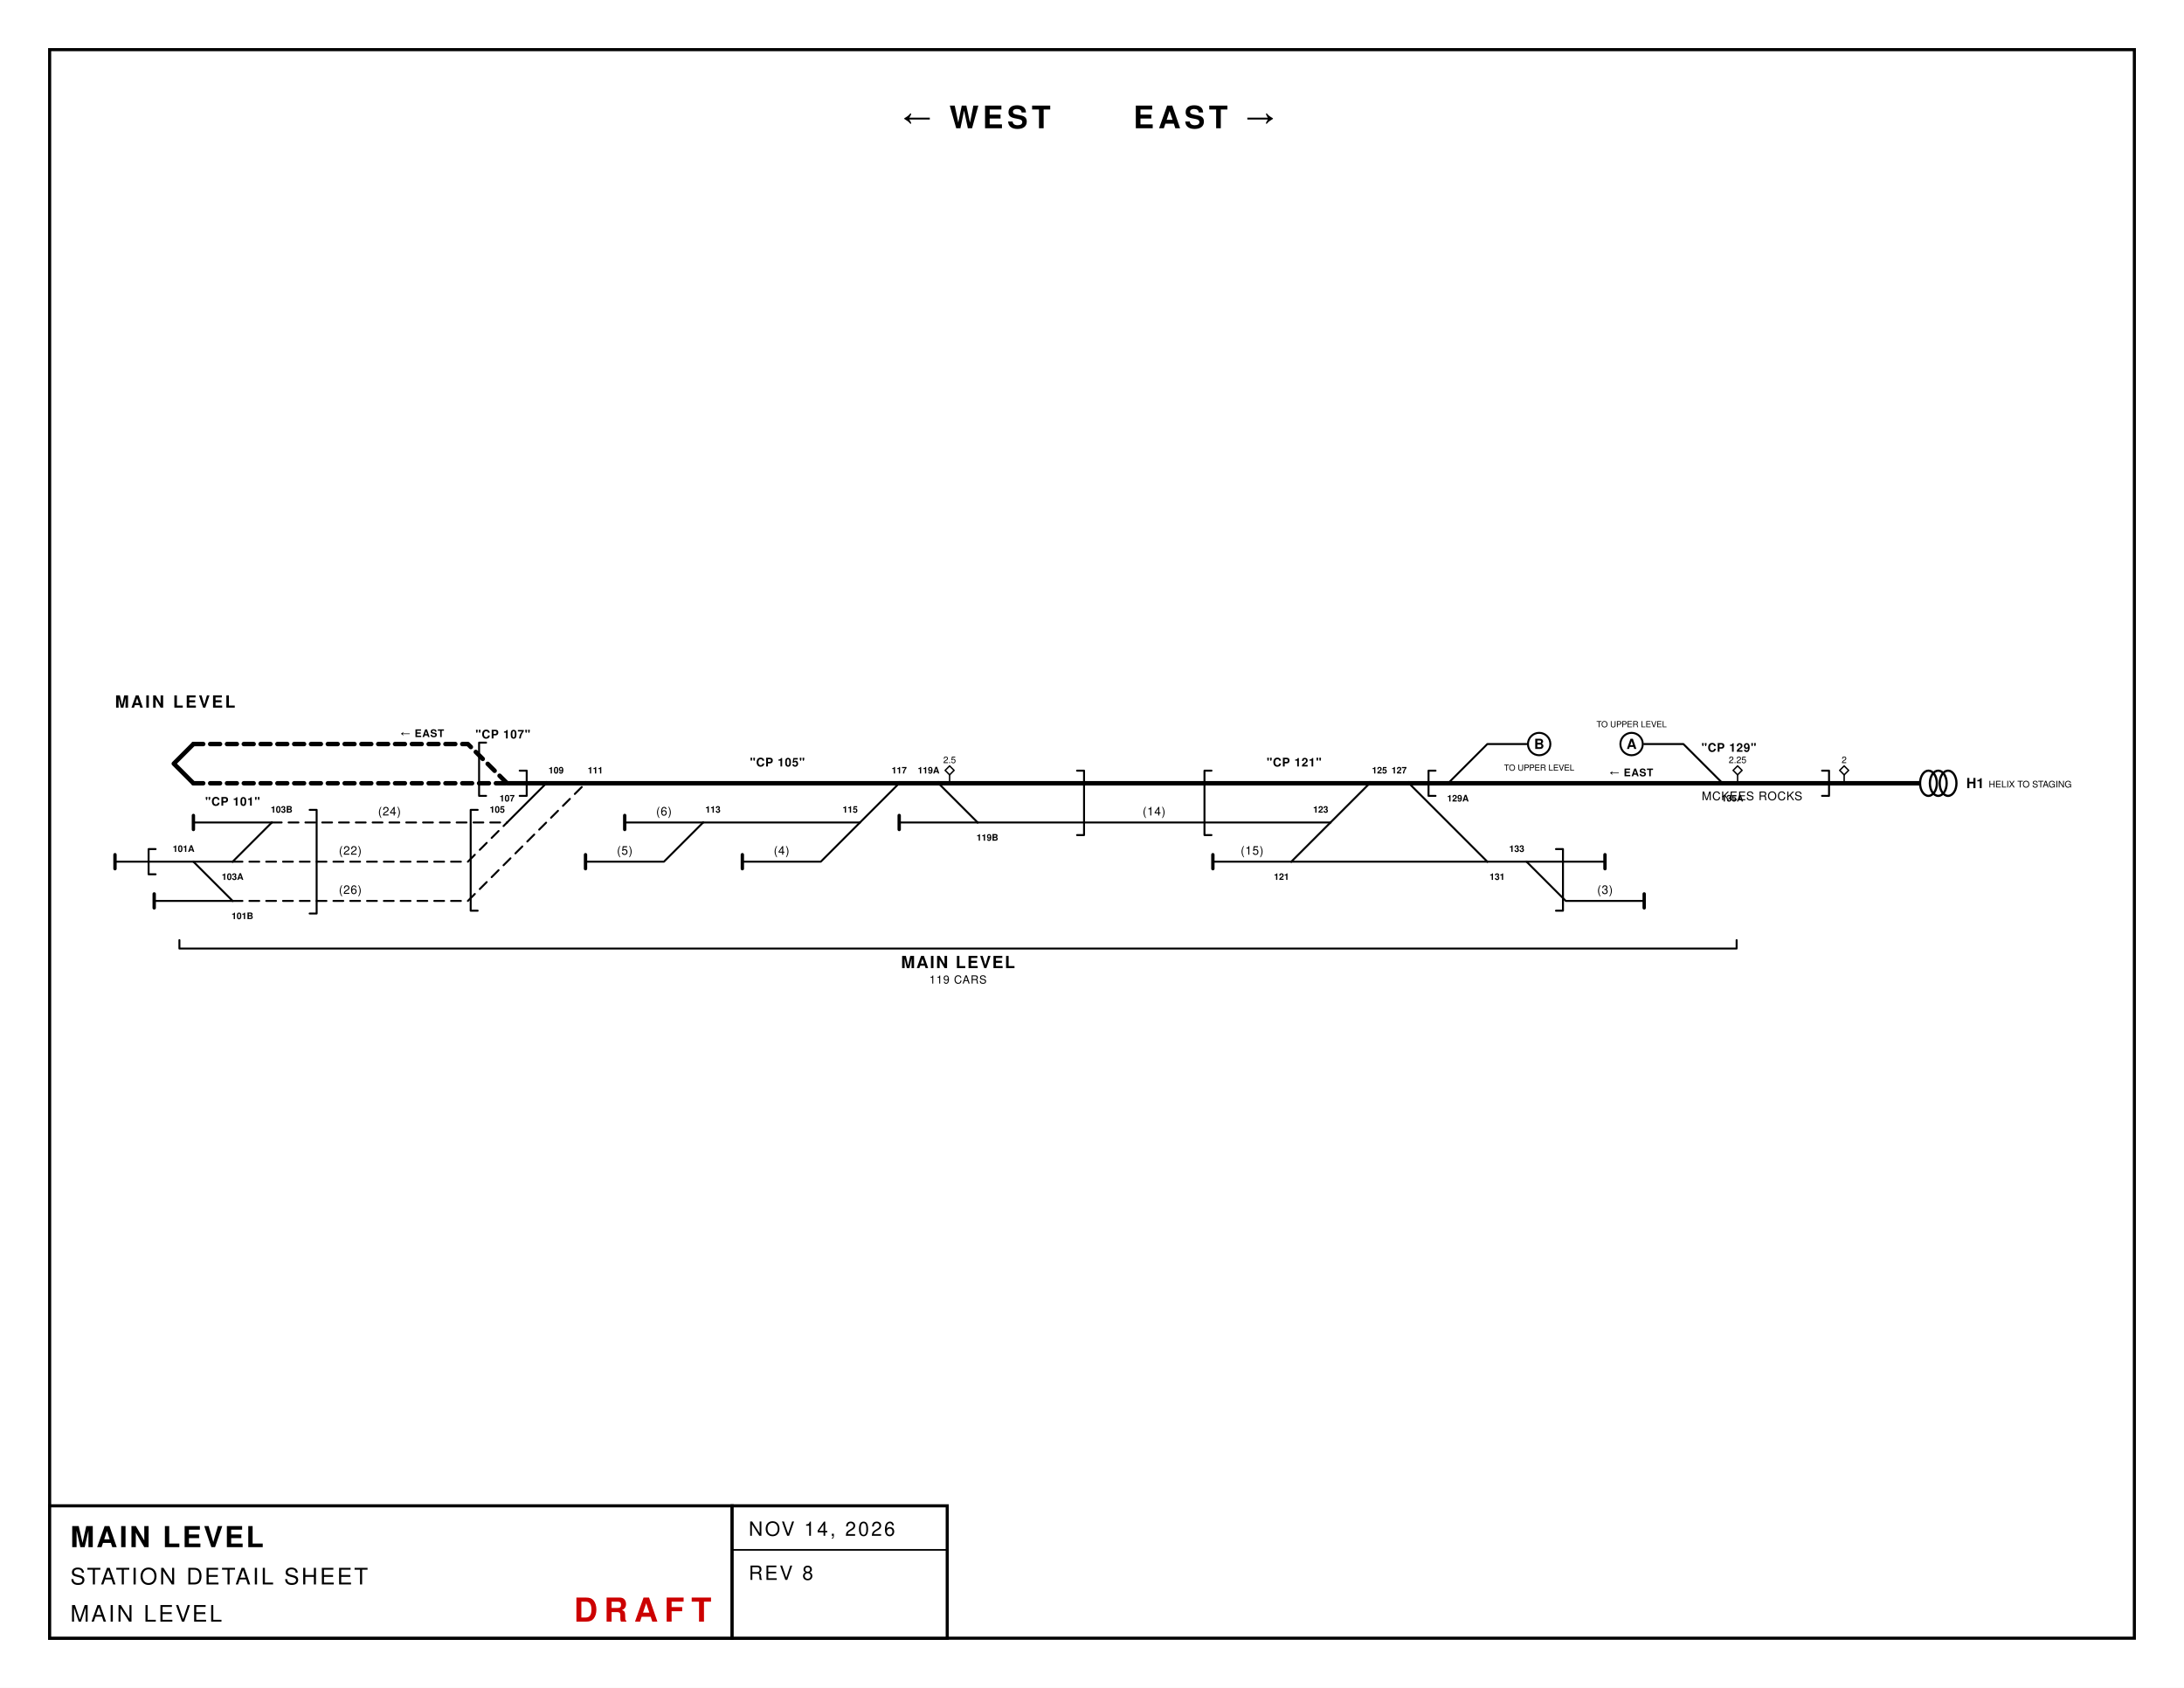
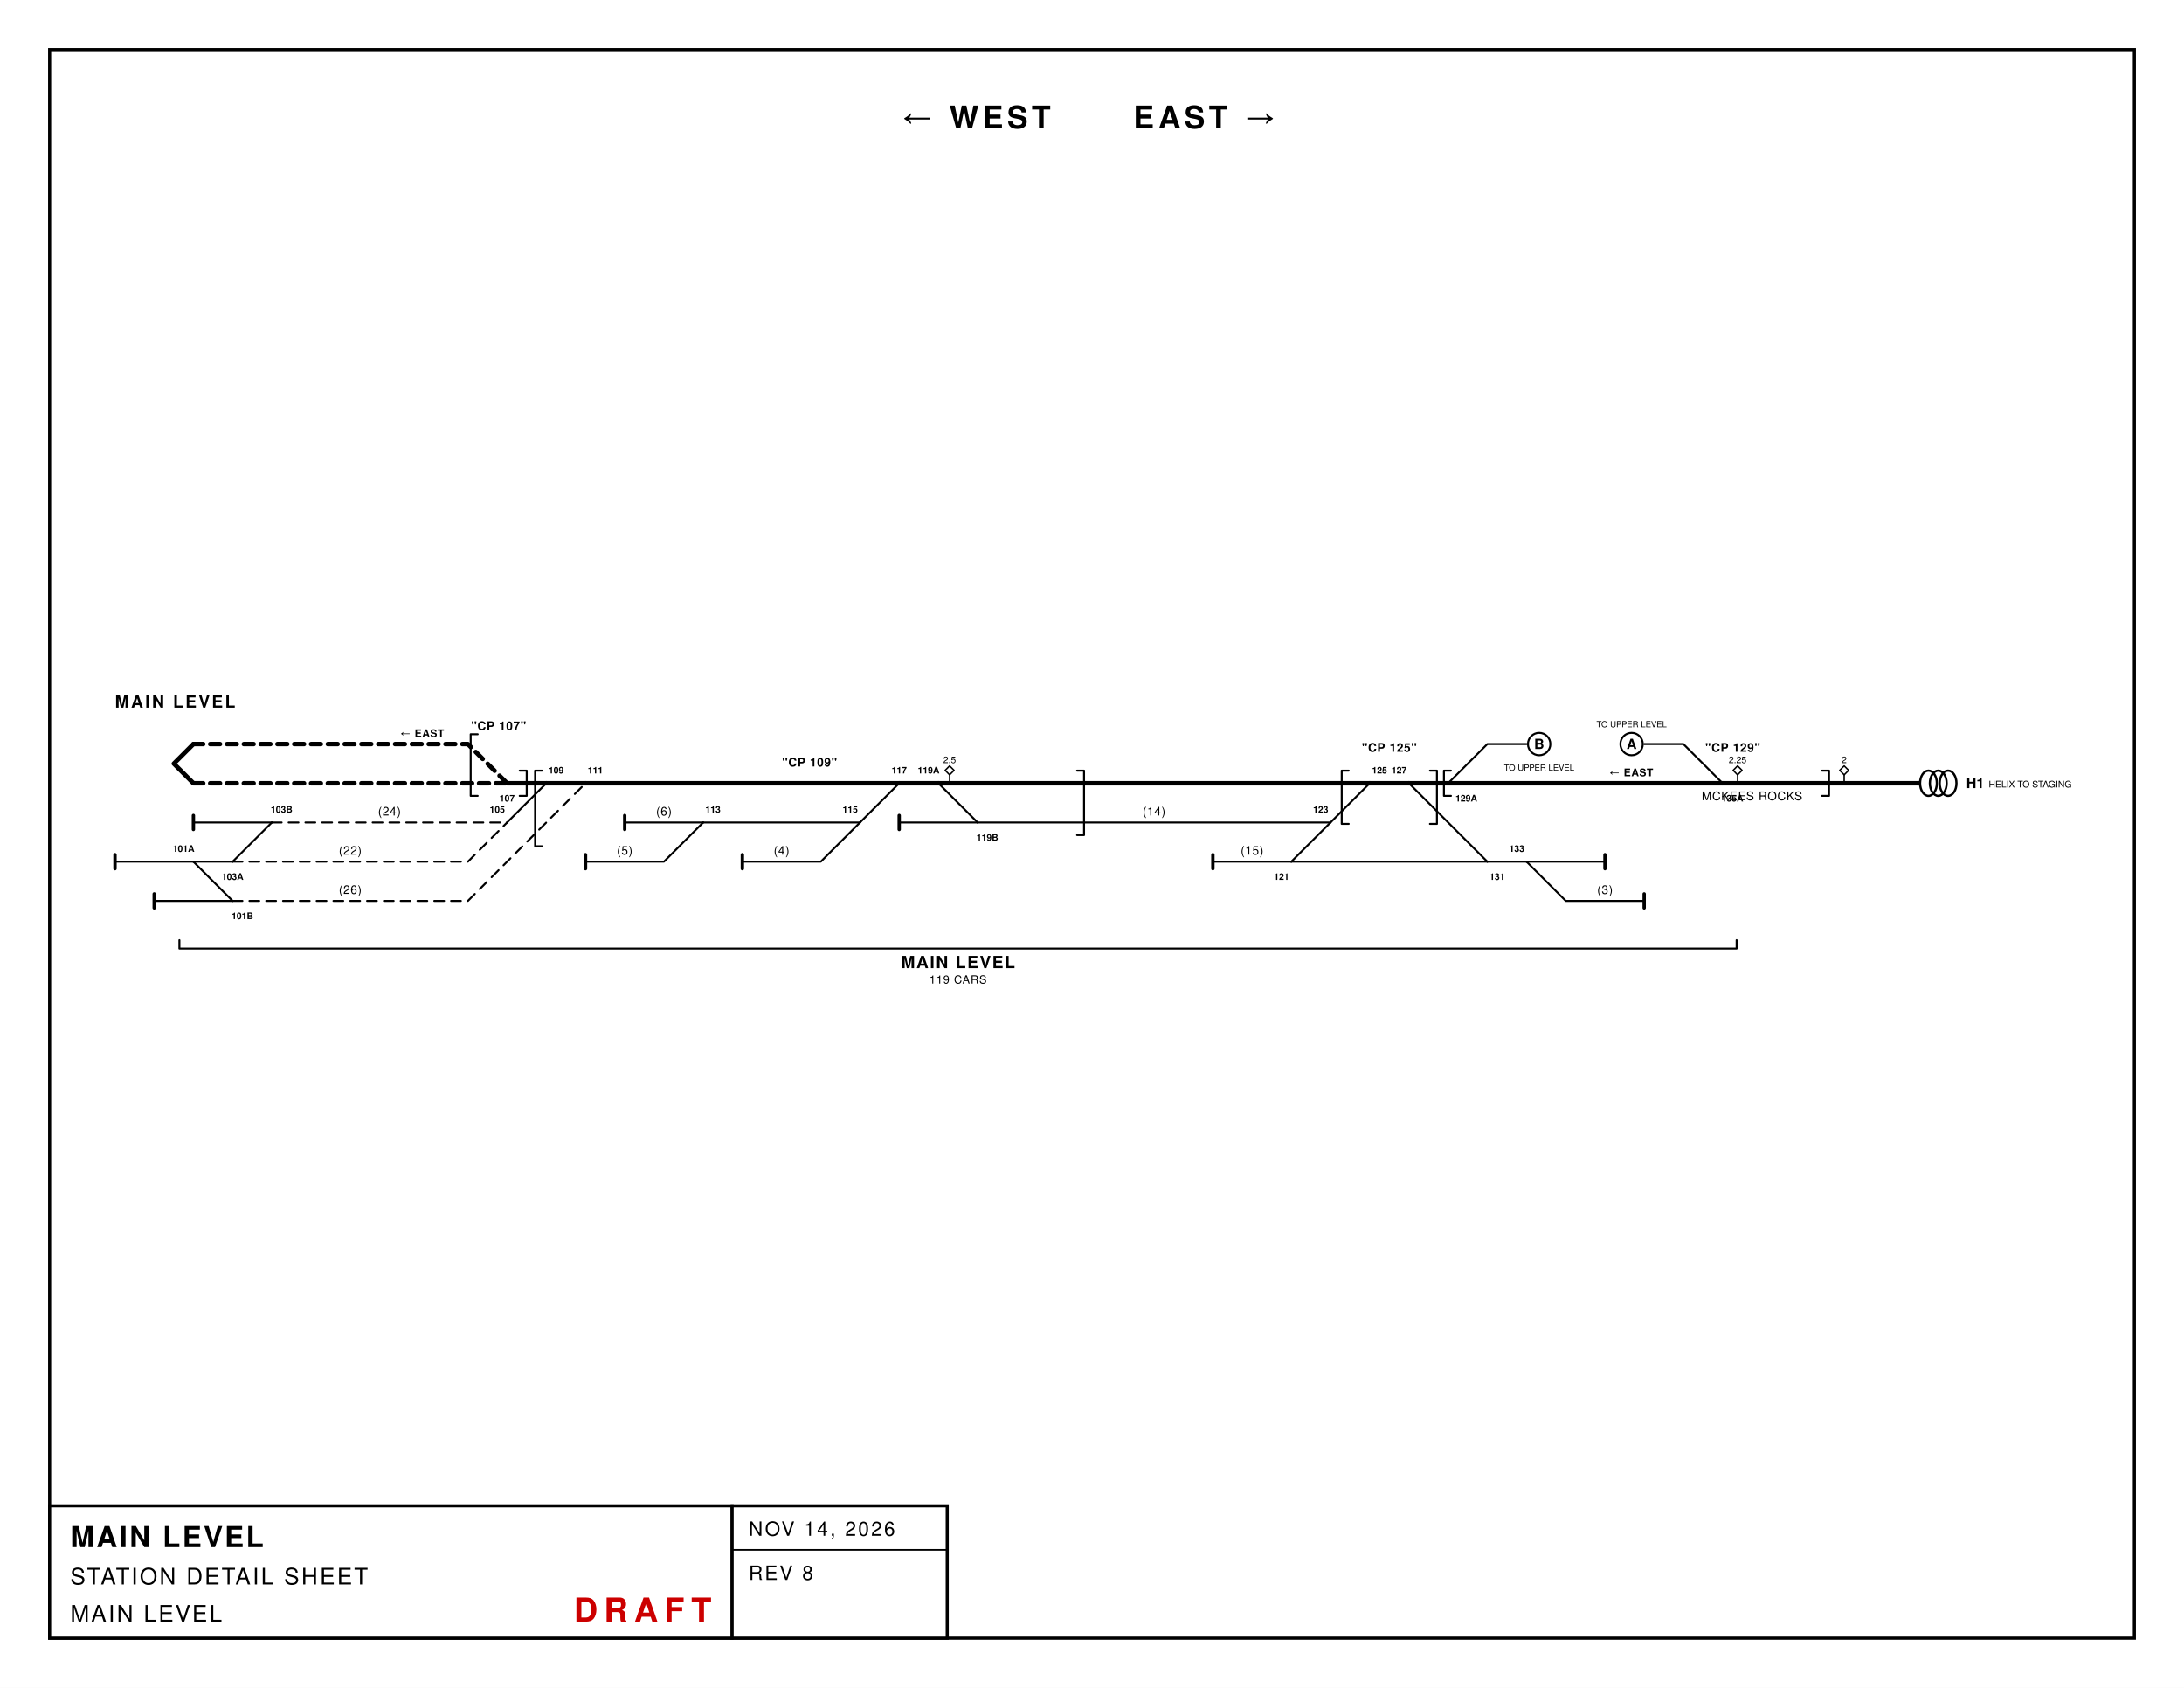
<svg xmlns="http://www.w3.org/2000/svg" viewBox="0 0 1056 816" width="1056" height="816" font-family="'Helvetica Neue',Helvetica,Arial,sans-serif">
  <rect width="1056" height="816" fill="#fff" />
  <rect x="24" y="24" width="1008" height="768" fill="none" stroke="#000" stroke-width="1.5" />
  <g transform="translate(55.6,339.4) scale(0.6771)" fill="none" stroke="#000" stroke-linecap="round" stroke-linejoin="round">
    <path d="M784.0,114.0 L840.0,114.0" stroke-width="1.4" />
    <path d="M840.0,114.0 L980.0,114.0" stroke-width="1.4" />
    <path d="M924.0,58.0 L980.0,114.0" stroke-width="1.4" />
    <path d="M420.0,86.0 L532.0,86.0" stroke-width="1.4" />
    <path d="M364.0,86.0 L420.0,86.0" stroke-width="1.4" />
    <path d="M336.0,114.0 L392.0,114.0 L420.0,86.0" stroke-width="1.4" />
    <path d="M532.0,86.0 L560.0,58.0" stroke-width="1.4" />
    <path d="M448.0,114.0 L504.0,114.0 L532.0,86.0" stroke-width="1.4" />
    <path d="M560.0,58.0 L588.0,58.0" stroke-width="3.2" />
    <path d="M588.0,58.0 L896.0,58.0" stroke-width="3.2" />
    <path d="M308.0,58.0 L336.0,58.0" stroke-width="3.2" />
    <path d="M280.0,58.0 L308.0,58.0" stroke-width="3.2" />
    <path d="M840.0,114.0 L868.0,86.0" stroke-width="1.4" />
    <path d="M280.0,86.0 L308.0,58.0" stroke-width="1.4" />
    <path d="M84.0,114.0 L252.0,114.0 L280.0,86.0" stroke-width="1.4" stroke-dasharray="7 5" />
    <path d="M112.0,86.0 L280.0,86.0" stroke-width="1.4" stroke-dasharray="7 5" />
    <path d="M336.0,58.0 L560.0,58.0" stroke-width="3.2" />
    <path d="M84.0,142.0 L252.0,142.0 L336.0,58.0" stroke-width="1.4" stroke-dasharray="7 5" />
    <path d="M0.0,114.0 L56.0,114.0" stroke-width="1.4" />
    <path d="M56.0,114.0 L84.0,142.0" stroke-width="1.4" />
    <path d="M84.0,114.0 L112.0,86.0" stroke-width="1.4" />
    <path d="M56.0,114.0 L84.0,114.0" stroke-width="1.4" />
    <path d="M896.0,58.0 L924.0,58.0" stroke-width="3.2" />
    <path d="M980.0,114.0 L1008.0,114.0" stroke-width="1.4" />
    <path d="M924.0,58.0 L952.0,58.0" stroke-width="3.2" />
    <path d="M56.0,86.0 L112.0,86.0" stroke-width="1.4" />
    <path d="M28.0,142.0 L84.0,142.0" stroke-width="1.4" />
    <path d="M56.0,58.0 L280.0,58.0" stroke-width="3.2" stroke-dasharray="7 5" />
    <path d="M56.0,30.0 L252.0,30.0 L280.0,58.0" stroke-width="3.2" stroke-dasharray="7 5" />
    <path d="M1148.0,58.0 L1288.0,58.0" stroke-width="3.2" />
    <path d="M952.0,58.0 L1148.0,58.0" stroke-width="3.2" />
    <path d="M1092.0,30.0 L1120.0,30.0 L1148.0,58.0" stroke-width="1.4" />
    <path d="M952.0,58.0 L980.0,30.0 L1008.0,30.0" stroke-width="1.4" />
    <path d="M1008.0,114.0 L1064.0,114.0" stroke-width="1.4" />
    <path d="M1008.0,114.0 L1036.0,142.0 L1092.0,142.0" stroke-width="1.4" />
    <path d="M868.0,86.0 L896.0,58.0" stroke-width="1.4" />
    <path d="M616.0,86.0 L868.0,86.0" stroke-width="1.4" />
    <path d="M560.0,86.0 L616.0,86.0" stroke-width="1.4" />
    <path d="M588.0,58.0 L616.0,86.0" stroke-width="1.4" />
    <path d="M56.0,30.0 L42.0,44.0 L42.0,44.0 L56.0,58.0" stroke-width="3.2" />
    <path d="M784.0,109.0 L784.0,119.0" stroke-width="2.4" />
    <path d="M364.0,81.0 L364.0,91.0" stroke-width="2.4" />
    <path d="M336.0,109.0 L336.0,119.0" stroke-width="2.4" />
    <path d="M448.0,109.0 L448.0,119.0" stroke-width="2.4" />
    <path d="M0.0,109.0 L0.0,119.0" stroke-width="2.4" />
    <path d="M56.0,81.0 L56.0,91.0" stroke-width="2.4" />
    <path d="M28.0,137.0 L28.0,147.0" stroke-width="2.4" />
    <ellipse cx="1295.0" cy="58.0" rx="6" ry="9" stroke-width="1.6" />
    <ellipse cx="1302.0" cy="58.0" rx="6" ry="9" stroke-width="1.6" />
    <ellipse cx="1309.0" cy="58.0" rx="6" ry="9" stroke-width="1.6" />
    <circle cx="1083.0" cy="30.0" r="8" stroke-width="1.4" fill="#fff" />
    <circle cx="1017.0" cy="30.0" r="8" stroke-width="1.4" fill="#fff" />
    <path d="M1064.0,109.0 L1064.0,119.0" stroke-width="2.4" />
    <path d="M1092.0,137.0 L1092.0,147.0" stroke-width="2.4" />
    <path d="M560.0,81.0 L560.0,91.0" stroke-width="2.4" />
    <path d="M46.0,170 L46.0,176 L1158.0,176 L1158.0,170" stroke-width="1.4" />
-     <path d="M29.0,105.0 L24.0,105.0 L24.0,123.0 L29.0,123.0" stroke-width="1.4" />
-     <path d="M139.0,77.0 L144.0,77.0 L144.0,151.0 L139.0,151.0" stroke-width="1.4" />
-     <path d="M259.0,77.0 L254.0,77.0 L254.0,149.0 L259.0,149.0" stroke-width="1.4" />
+     <path d="M259.0,23.0 L254.0,23.0 L254.0,67.0 L259.0,67.0" stroke-width="1.4" />
+     <path d="M289.0,49.0 L294.0,49.0 L294.0,67.0 L289.0,67.0" stroke-width="1.4" />
+     <path d="M305.0,49.0 L300.0,49.0 L300.0,103.0 L305.0,103.0" stroke-width="1.4" />
    <path d="M687.0,49.0 L692.0,49.0 L692.0,95.0 L687.0,95.0" stroke-width="1.4" />
-     <path d="M265.0,29.0 L260.0,29.0 L260.0,67.0 L265.0,67.0" stroke-width="1.4" />
-     <path d="M289.0,49.0 L294.0,49.0 L294.0,67.0 L289.0,67.0" stroke-width="1.4" />
-     <path d="M783.0,49.0 L778.0,49.0 L778.0,95.0 L783.0,95.0" stroke-width="1.4" />
-     <path d="M1029.0,105.0 L1034.0,105.0 L1034.0,149.0 L1029.0,149.0" stroke-width="1.4" />
-     <path d="M943.0,49.0 L938.0,49.0 L938.0,67.0 L943.0,67.0" stroke-width="1.4" />
+     <path d="M881.0,49.0 L876.0,49.0 L876.0,87.0 L881.0,87.0" stroke-width="1.4" />
+     <path d="M939.0,49.0 L944.0,49.0 L944.0,87.0 L939.0,87.0" stroke-width="1.4" />
+     <path d="M954.0,49.0 L949.0,49.0 L949.0,67.0 L954.0,67.0" stroke-width="1.4" />
    <path d="M1219.0,49.0 L1224.0,49.0 L1224.0,67.0 L1219.0,67.0" stroke-width="1.4" />
    <path d="M1158.7,58.0 L1158.7,52.0" stroke-width="1" />
    <path d="M1158.7,45.6 L1161.9,48.8 L1158.7,52.0 L1155.5,48.8 Z" stroke-width="1" fill="#fff" />
    <path d="M596.0,58.0 L596.0,52.0" stroke-width="1" />
    <path d="M596.0,45.6 L599.2,48.8 L596.0,52.0 L592.8,48.8 Z" stroke-width="1" fill="#fff" />
    <path d="M1234.8,58.0 L1234.8,52.0" stroke-width="1" />
    <path d="M1234.8,45.6 L1238.0,48.8 L1234.8,52.0 L1231.6,48.8 Z" stroke-width="1" fill="#fff" />
    <text x="0.0" y="4.0" font-size="12" text-anchor="start" font-weight="bold" fill="#000" stroke="none" letter-spacing="1.5">MAIN LEVEL</text>
    <text x="1322.0" y="61.5" font-size="10" text-anchor="start" font-weight="bold" fill="#000" stroke="none">H1</text>
    <text x="1338.0" y="61.0" font-size="6.5" text-anchor="start" font-weight="normal" fill="#000" stroke="none">HELIX TO STAGING</text>
    <text x="1083.0" y="33.5" font-size="10" text-anchor="middle" font-weight="bold" fill="#000" stroke="none">A</text>
    <text x="1017.0" y="33.5" font-size="10" text-anchor="middle" font-weight="bold" fill="#000" stroke="none">B</text>
    <text x="602.0" y="190.0" font-size="12" text-anchor="middle" font-weight="bold" fill="#000" stroke="none" letter-spacing="1">MAIN LEVEL</text>
    <text x="602.0" y="201.0" font-size="8" text-anchor="middle" font-weight="normal" fill="#000" stroke="none" letter-spacing="0.5">119 CARS</text>
    <text x="1169.0" y="70.1" font-size="8.5" text-anchor="middle" font-weight="normal" fill="#000" stroke="none" letter-spacing="0.4">MCKEES ROCKS</text>
    <text x="1155.0" y="71.0" font-size="6.5" text-anchor="middle" font-weight="bold" fill="#000" stroke="none">135A</text>
+     <text x="965.0" y="71.0" font-size="6.5" text-anchor="middle" font-weight="bold" fill="#000" stroke="none">129A</text>
    <text x="861.0" y="79.0" font-size="6.5" text-anchor="middle" font-weight="bold" fill="#000" stroke="none">123</text>
+     <text x="1082.7" y="53.0" font-size="7.5" text-anchor="middle" font-weight="bold" fill="#000" stroke="none" letter-spacing="0.4">← EAST</text>
    <text x="280.0" y="71.0" font-size="6.5" text-anchor="middle" font-weight="bold" fill="#000" stroke="none">107</text>
-     <text x="959.0" y="71.0" font-size="6.5" text-anchor="middle" font-weight="bold" fill="#000" stroke="none">129A</text>
    <text x="1158.7" y="43.6" font-size="6.5" text-anchor="middle" font-weight="normal" fill="#000" stroke="none">2.25</text>
-     <text x="1082.7" y="53.0" font-size="7.5" text-anchor="middle" font-weight="bold" fill="#000" stroke="none" letter-spacing="0.4">← EAST</text>
    <text x="1083.0" y="18.0" font-size="6" text-anchor="middle" font-weight="normal" fill="#000" stroke="none">TO UPPER LEVEL</text>
    <text x="1017.0" y="49.0" font-size="6" text-anchor="middle" font-weight="normal" fill="#000" stroke="none">TO UPPER LEVEL</text>
+     <text x="315.0" y="51.0" font-size="6.5" text-anchor="middle" font-weight="bold" fill="#000" stroke="none">109</text>
    <text x="273.0" y="79.0" font-size="6.5" text-anchor="middle" font-weight="bold" fill="#000" stroke="none">105</text>
    <text x="596.0" y="43.6" font-size="6.5" text-anchor="middle" font-weight="normal" fill="#000" stroke="none">2.5</text>
    <text x="581.0" y="51.0" font-size="6.5" text-anchor="middle" font-weight="bold" fill="#000" stroke="none">119A</text>
    <text x="560.0" y="51.0" font-size="6.5" text-anchor="middle" font-weight="bold" fill="#000" stroke="none">117</text>
+     <text x="219.3" y="25.0" font-size="7.5" text-anchor="middle" font-weight="bold" fill="#000" stroke="none" letter-spacing="0.4">← EAST</text>
    <text x="49.0" y="107.0" font-size="6.5" text-anchor="middle" font-weight="bold" fill="#000" stroke="none">101A</text>
    <text x="119.0" y="79.0" font-size="6.5" text-anchor="middle" font-weight="bold" fill="#000" stroke="none">103B</text>
-     <text x="196.0" y="81.0" font-size="8.5" text-anchor="middle" font-weight="normal" fill="#000" stroke="none" letter-spacing="0.4">(24)</text>
-     <text x="219.3" y="25.0" font-size="7.5" text-anchor="middle" font-weight="bold" fill="#000" stroke="none" letter-spacing="0.4">← EAST</text>
-     <text x="315.0" y="51.0" font-size="6.5" text-anchor="middle" font-weight="bold" fill="#000" stroke="none">109</text>
-     <text x="277.0" y="26.0" font-size="8.5" text-anchor="middle" font-weight="bold" fill="#000" stroke="none" letter-spacing="0.4">"CP 107"</text>
-     <text x="1152.5" y="35.5" font-size="8.5" text-anchor="middle" font-weight="bold" fill="#000" stroke="none" letter-spacing="0.4">"CP 129"</text>
+     <text x="274.0" y="20.0" font-size="8.5" text-anchor="middle" font-weight="bold" fill="#000" stroke="none" letter-spacing="0.4">"CP 107"</text>
+     <text x="1155.2" y="35.5" font-size="8.5" text-anchor="middle" font-weight="bold" fill="#000" stroke="none" letter-spacing="0.4">"CP 129"</text>
    <text x="84.0" y="127.0" font-size="6.5" text-anchor="middle" font-weight="bold" fill="#000" stroke="none">103A</text>
-     <text x="84.0" y="74.0" font-size="8.5" text-anchor="middle" font-weight="bold" fill="#000" stroke="none" letter-spacing="0.4">"CP 101"</text>
    <text x="812.0" y="109.0" font-size="8.5" text-anchor="middle" font-weight="normal" fill="#000" stroke="none" letter-spacing="0.4">(15)</text>
    <text x="392.0" y="81.0" font-size="8.5" text-anchor="middle" font-weight="normal" fill="#000" stroke="none" letter-spacing="0.4">(6)</text>
    <text x="1234.8" y="43.6" font-size="6.5" text-anchor="middle" font-weight="normal" fill="#000" stroke="none">2</text>
    <text x="525.0" y="79.0" font-size="6.5" text-anchor="middle" font-weight="bold" fill="#000" stroke="none">115</text>
    <text x="742.0" y="81.0" font-size="8.5" text-anchor="middle" font-weight="normal" fill="#000" stroke="none" letter-spacing="0.4">(14)</text>
+     <text x="496.0" y="46.0" font-size="8.5" text-anchor="middle" font-weight="bold" fill="#000" stroke="none" letter-spacing="0.4">"CP 109"</text>
    <text x="364.0" y="109.0" font-size="8.5" text-anchor="middle" font-weight="normal" fill="#000" stroke="none" letter-spacing="0.4">(5)</text>
    <text x="476.0" y="109.0" font-size="8.5" text-anchor="middle" font-weight="normal" fill="#000" stroke="none" letter-spacing="0.4">(4)</text>
    <text x="168.0" y="109.0" font-size="8.5" text-anchor="middle" font-weight="normal" fill="#000" stroke="none" letter-spacing="0.4">(22)</text>
+     <text x="196.0" y="81.0" font-size="8.5" text-anchor="middle" font-weight="normal" fill="#000" stroke="none" letter-spacing="0.4">(24)</text>
    <text x="168.0" y="137.0" font-size="8.5" text-anchor="middle" font-weight="normal" fill="#000" stroke="none" letter-spacing="0.4">(26)</text>
    <text x="1064.0" y="137.0" font-size="8.5" text-anchor="middle" font-weight="normal" fill="#000" stroke="none" letter-spacing="0.4">(3)</text>
    <text x="917.0" y="51.0" font-size="6.5" text-anchor="middle" font-weight="bold" fill="#000" stroke="none">127</text>
-     <text x="842.0" y="46.0" font-size="8.5" text-anchor="middle" font-weight="bold" fill="#000" stroke="none" letter-spacing="0.4">"CP 121"</text>
    <text x="903.0" y="51.0" font-size="6.5" text-anchor="middle" font-weight="bold" fill="#000" stroke="none">125</text>
+     <text x="910.0" y="35.5" font-size="8.5" text-anchor="middle" font-weight="bold" fill="#000" stroke="none" letter-spacing="0.4">"CP 125"</text>
    <text x="343.0" y="51.0" font-size="6.5" text-anchor="middle" font-weight="bold" fill="#000" stroke="none">111</text>
-     <text x="473.0" y="46.0" font-size="8.5" text-anchor="middle" font-weight="bold" fill="#000" stroke="none" letter-spacing="0.4">"CP 105"</text>
    <text x="833.0" y="127.0" font-size="6.5" text-anchor="middle" font-weight="bold" fill="#000" stroke="none">121</text>
    <text x="1001.0" y="107.0" font-size="6.5" text-anchor="middle" font-weight="bold" fill="#000" stroke="none">133</text>
    <text x="623.0" y="99.0" font-size="6.5" text-anchor="middle" font-weight="bold" fill="#000" stroke="none">119B</text>
    <text x="987.0" y="127.0" font-size="6.5" text-anchor="middle" font-weight="bold" fill="#000" stroke="none">131</text>
    <text x="427.0" y="79.0" font-size="6.5" text-anchor="middle" font-weight="bold" fill="#000" stroke="none">113</text>
    <text x="91.0" y="155.0" font-size="6.5" text-anchor="middle" font-weight="bold" fill="#000" stroke="none">101B</text>
  </g>
  <text x="508.0" y="62" font-size="15" text-anchor="end" font-weight="bold" letter-spacing="2">← WEST</text>
  <text x="548.0" y="62" font-size="15" text-anchor="start" font-weight="bold" letter-spacing="2">EAST →</text>
  <rect x="24" y="728" width="330" height="64" fill="#fff" stroke="#000" stroke-width="1.5" />
  <text x="34" y="748" font-size="14" font-weight="bold" letter-spacing="1">MAIN LEVEL</text>
  <text x="34" y="766" font-size="11" font-weight="normal" letter-spacing="1">STATION DETAIL SHEET</text>
  <text x="34" y="784" font-size="11" font-weight="normal" letter-spacing="1">MAIN LEVEL</text>
  <rect x="354" y="728" width="104" height="64" fill="#fff" stroke="#000" stroke-width="1.5" />
  <text x="362" y="742.5" font-size="9.5" letter-spacing="1">NOV 14, 2026</text>
  <path d="M354,749.3 L458,749.3" stroke="#000" stroke-width="0.8" />
  <text x="362" y="763.8" font-size="9.5" letter-spacing="1">REV 8</text>
  <text x="344" y="784" font-size="16" text-anchor="end" font-weight="bold" letter-spacing="3" fill="#c00">DRAFT</text>
</svg>
